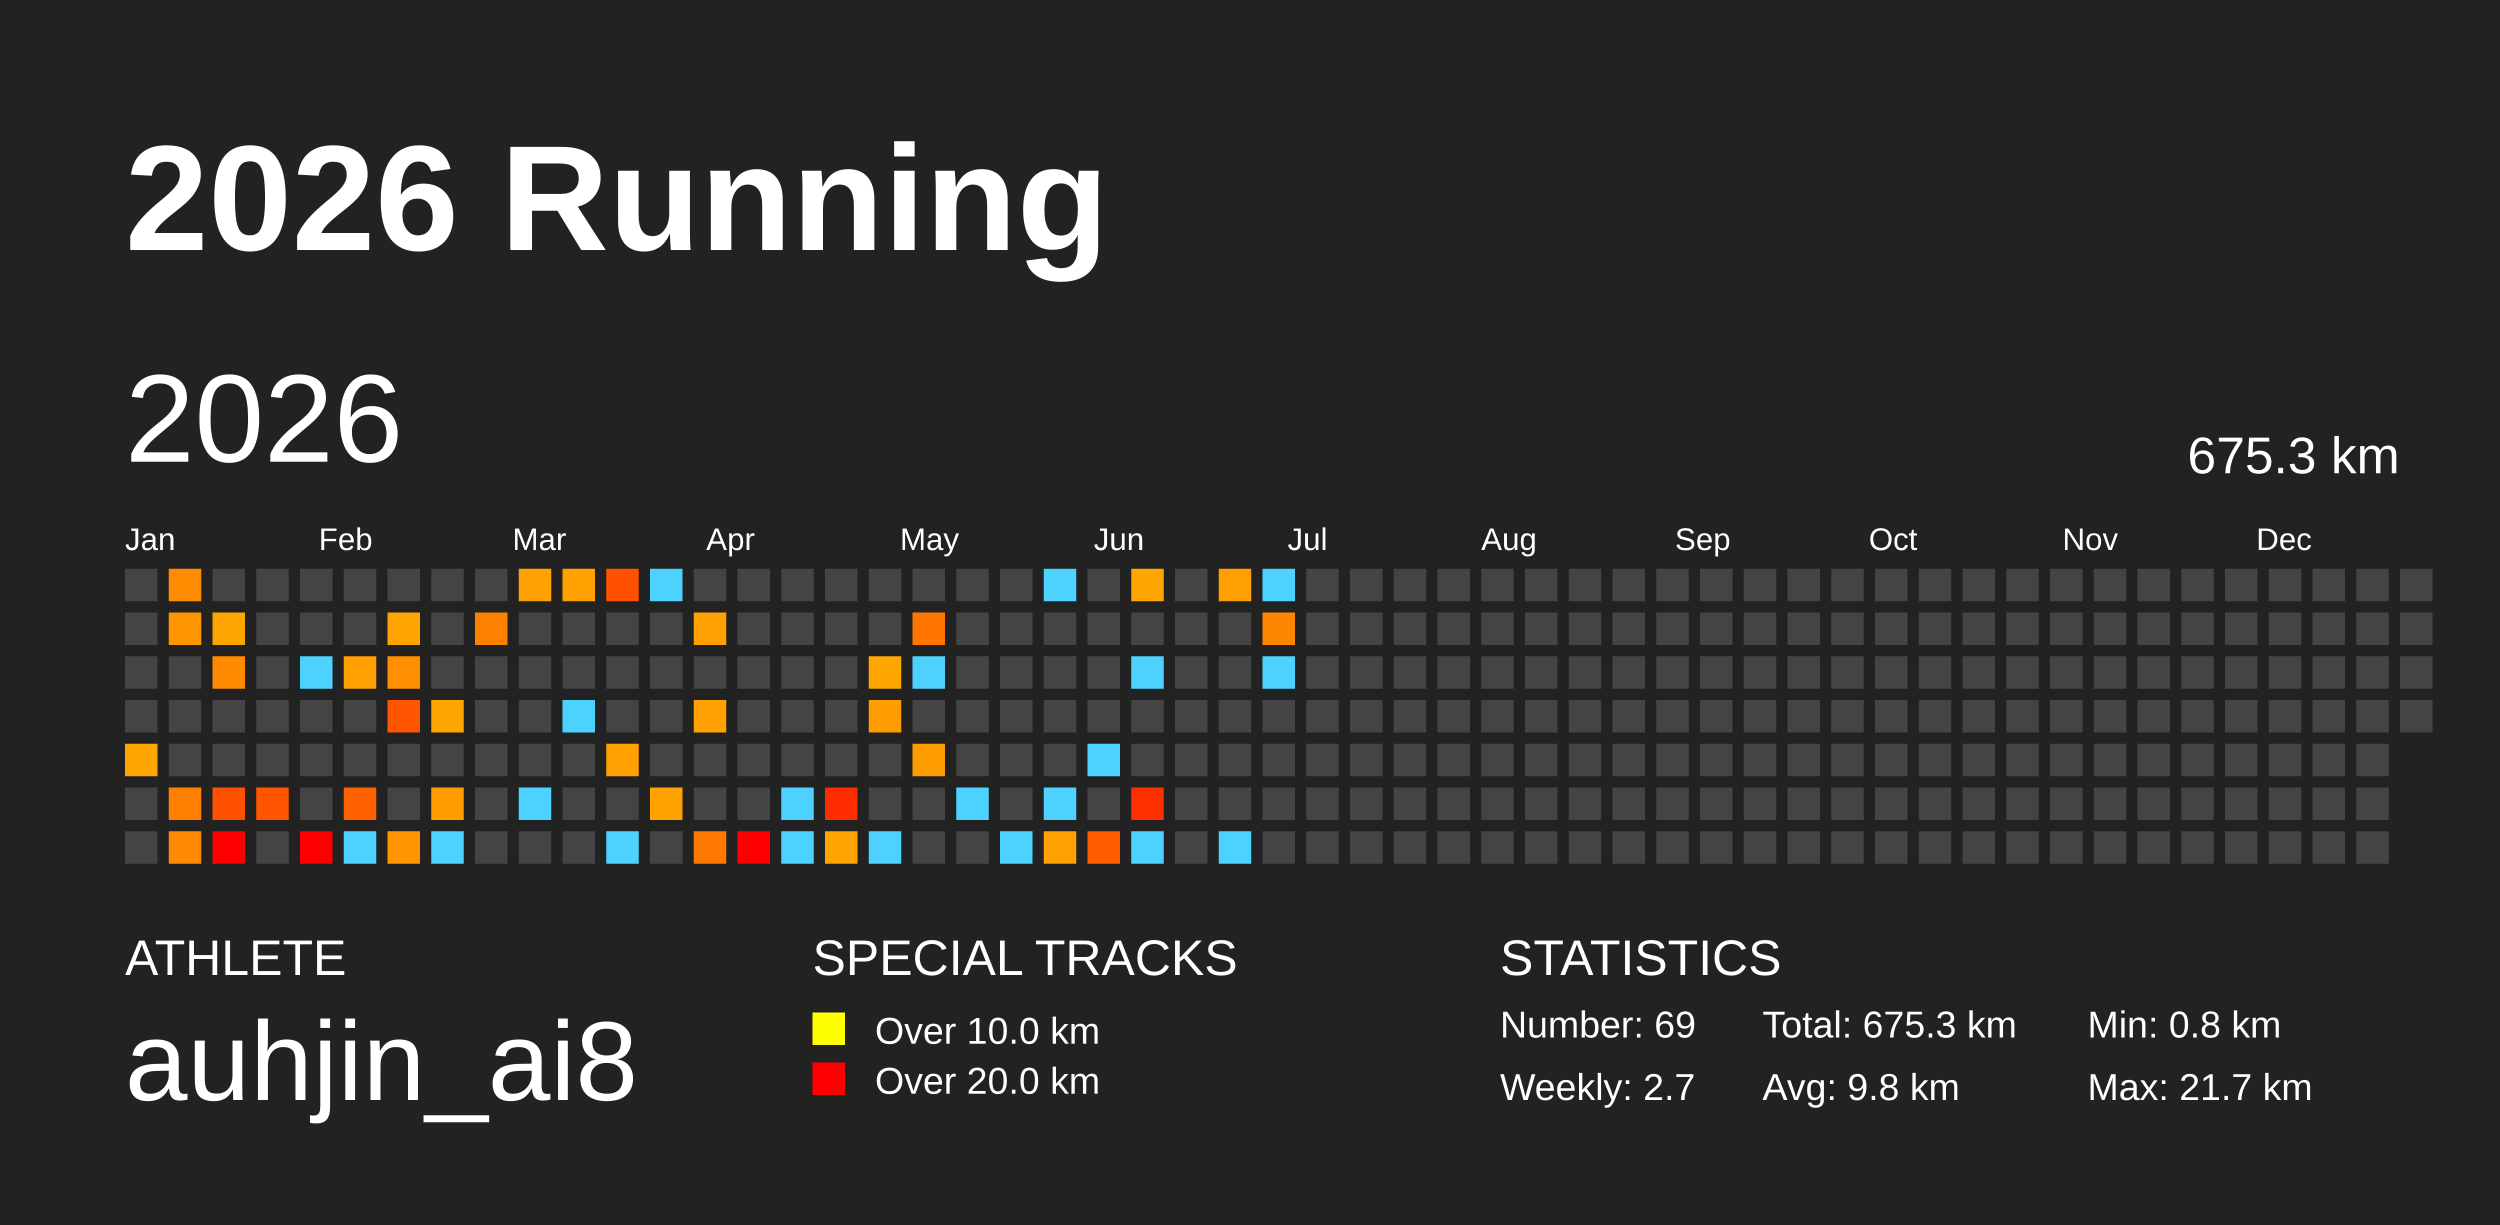
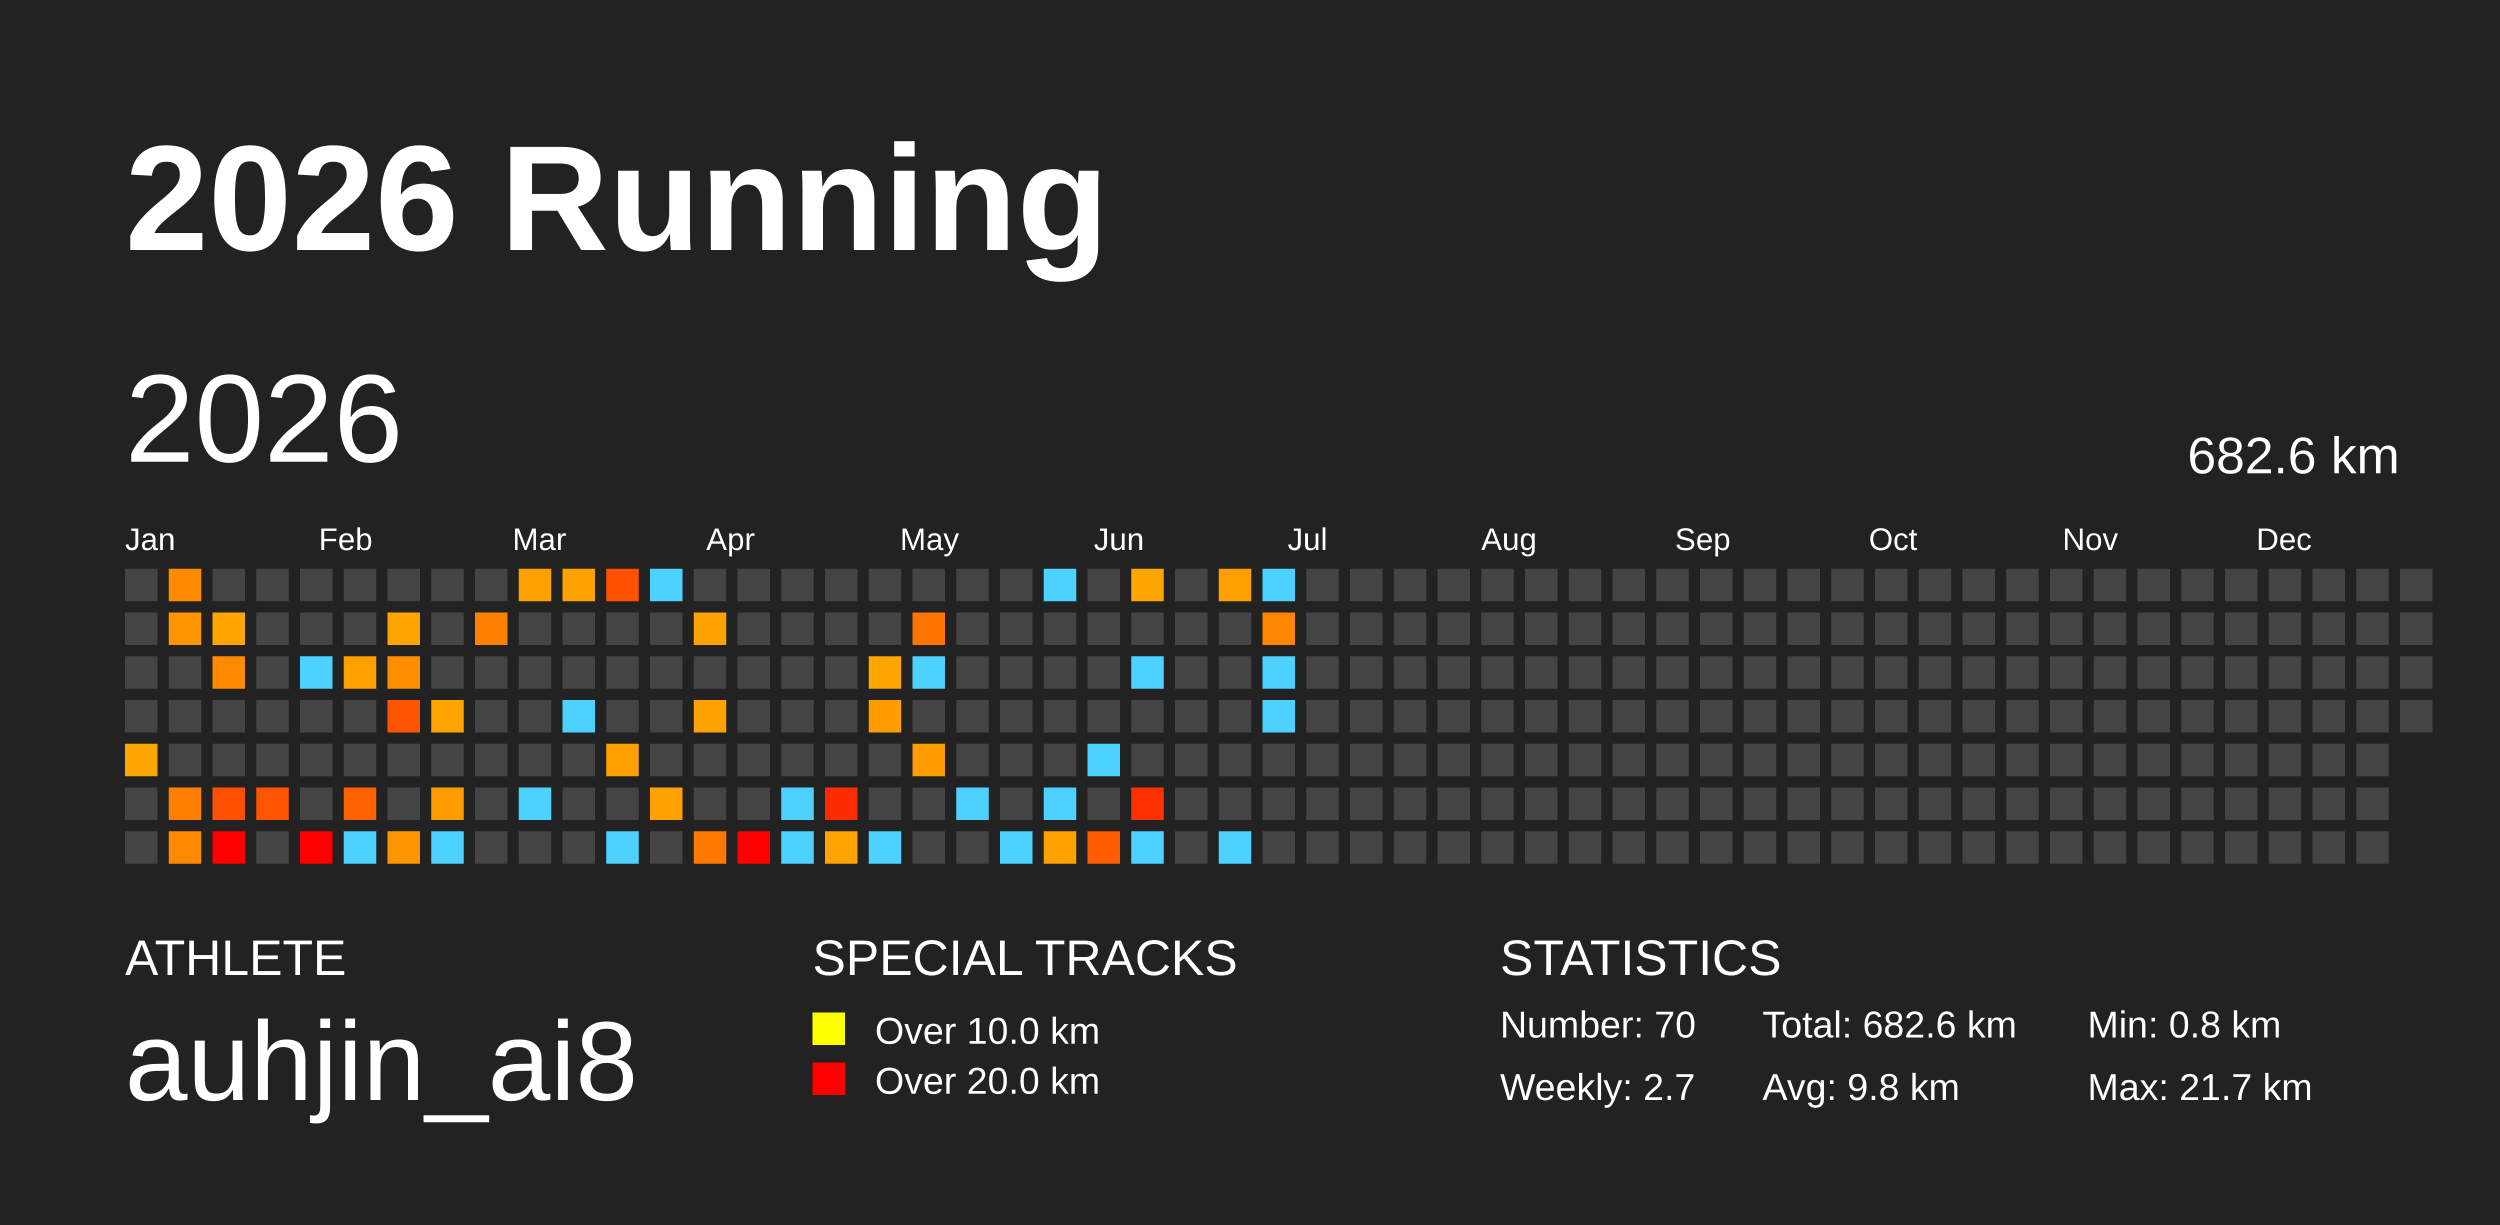
<svg xmlns="http://www.w3.org/2000/svg" baseProfile="full" height="98mm" version="1.1" viewBox="0,0,200,98" width="200mm">
  <defs />
  <rect fill="#222222" height="98" width="200" x="0" y="0" />
  <text fill="#FFFFFF" style="font-size:12px; font-family:Arial; font-weight:bold;" x="10" y="20">2026 Running</text>
  <text fill="#FFFFFF" style="font-size:4px; font-family:Arial" x="10" y="78">ATHLETE</text>
  <text fill="#FFFFFF" style="font-size:9px; font-family:Arial" x="10" y="88">auhjin_ai8</text>
  <text fill="#FFFFFF" style="font-size:4px; font-family:Arial" x="65" y="78">SPECIAL TRACKS</text>
  <rect fill="yellow" height="2.6" width="2.6" x="65" y="81" />
  <text fill="#FFFFFF" style="font-size:3px; font-family:Arial" x="70" y="83.5">Over 10.0 km</text>
  <rect fill="red" height="2.6" width="2.6" x="65" y="85" />
  <text fill="#FFFFFF" style="font-size:3px; font-family:Arial" x="70" y="87.5">Over 20.0 km</text>
  <text fill="#FFFFFF" style="font-size:4px; font-family:Arial" x="120" y="78">STATISTICS</text>
-   <text fill="#FFFFFF" style="font-size:3px; font-family:Arial" x="120" y="83">Number: 69</text>
+   <text fill="#FFFFFF" style="font-size:3px; font-family:Arial" x="120" y="83">Number: 70</text>
  <text fill="#FFFFFF" style="font-size:3px; font-family:Arial" x="120" y="88">Weekly: 2.7</text>
-   <text fill="#FFFFFF" style="font-size:3px; font-family:Arial" x="141" y="83">Total: 675.3 km</text>
+   <text fill="#FFFFFF" style="font-size:3px; font-family:Arial" x="141" y="83">Total: 682.6 km</text>
  <text fill="#FFFFFF" style="font-size:3px; font-family:Arial" x="141" y="88">Avg: 9.8 km</text>
  <text fill="#FFFFFF" style="font-size:3px; font-family:Arial" x="167" y="83">Min: 0.8 km</text>
  <text fill="#FFFFFF" style="font-size:3px; font-family:Arial" x="167" y="88">Max: 21.7 km</text>
  <text dominant-baseline="hanging" fill="#FFFFFF" style="font-size:10.0px; font-family:Arial;" x="10" y="30">2026</text>
-   <text dominant-baseline="hanging" fill="#FFFFFF" style="font-size:4.125px; font-family:Arial;" x="175" y="35">675.3 km</text>
+   <text dominant-baseline="hanging" fill="#FFFFFF" style="font-size:4.125px; font-family:Arial;" x="175" y="35">682.6 km</text>
  <text fill="#FFFFFF" style="font-size:2.5px; font-family:Arial" x="10.0" y="44">Jan</text>
  <text fill="#FFFFFF" style="font-size:2.5px; font-family:Arial" x="25.5" y="44">Feb</text>
  <text fill="#FFFFFF" style="font-size:2.5px; font-family:Arial" x="41.0" y="44">Mar</text>
  <text fill="#FFFFFF" style="font-size:2.5px; font-family:Arial" x="56.5" y="44">Apr</text>
  <text fill="#FFFFFF" style="font-size:2.5px; font-family:Arial" x="72.0" y="44">May</text>
  <text fill="#FFFFFF" style="font-size:2.5px; font-family:Arial" x="87.5" y="44">Jun</text>
  <text fill="#FFFFFF" style="font-size:2.5px; font-family:Arial" x="103.0" y="44">Jul</text>
  <text fill="#FFFFFF" style="font-size:2.5px; font-family:Arial" x="118.5" y="44">Aug</text>
  <text fill="#FFFFFF" style="font-size:2.5px; font-family:Arial" x="134.0" y="44">Sep</text>
  <text fill="#FFFFFF" style="font-size:2.5px; font-family:Arial" x="149.5" y="44">Oct</text>
  <text fill="#FFFFFF" style="font-size:2.5px; font-family:Arial" x="165.0" y="44">Nov</text>
  <text fill="#FFFFFF" style="font-size:2.5px; font-family:Arial" x="180.5" y="44">Dec</text>
  <rect fill="#444444" height="2.6" width="2.6" x="10.0" y="45.5" />
  <rect fill="#444444" height="2.6" width="2.6" x="10.0" y="49.0" />
  <rect fill="#444444" height="2.6" width="2.6" x="10.0" y="52.5" />
  <rect fill="#444444" height="2.6" width="2.6" x="10.0" y="56.0" />
  <rect fill="#ffa600" height="2.6" width="2.6" x="10.0" y="59.5" />
  <rect fill="#444444" height="2.6" width="2.6" x="10.0" y="63.0" />
  <rect fill="#444444" height="2.6" width="2.6" x="10.0" y="66.5" />
  <rect fill="#ff8b00" height="2.6" width="2.6" x="13.5" y="45.5" />
  <rect fill="#ff9600" height="2.6" width="2.6" x="13.5" y="49.0" />
  <rect fill="#444444" height="2.6" width="2.6" x="13.5" y="52.5" />
  <rect fill="#444444" height="2.6" width="2.6" x="13.5" y="56.0" />
  <rect fill="#444444" height="2.6" width="2.6" x="13.5" y="59.5" />
  <rect fill="#ff8000" height="2.6" width="2.6" x="13.5" y="63.0" />
  <rect fill="#ff8900" height="2.6" width="2.6" x="13.5" y="66.5" />
  <rect fill="#444444" height="2.6" width="2.6" x="17.0" y="45.5" />
  <rect fill="#ffa500" height="2.6" width="2.6" x="17.0" y="49.0" />
  <rect fill="#ff8a00" height="2.6" width="2.6" x="17.0" y="52.5" />
  <rect fill="#444444" height="2.6" width="2.6" x="17.0" y="56.0" />
  <rect fill="#444444" height="2.6" width="2.6" x="17.0" y="59.5" />
  <rect fill="#ff5000" height="2.6" width="2.6" x="17.0" y="63.0" />
  <rect fill="red" height="2.6" width="2.6" x="17.0" y="66.5" />
  <rect fill="#444444" height="2.6" width="2.6" x="20.5" y="45.5" />
  <rect fill="#444444" height="2.6" width="2.6" x="20.5" y="49.0" />
  <rect fill="#444444" height="2.6" width="2.6" x="20.5" y="52.5" />
  <rect fill="#444444" height="2.6" width="2.6" x="20.5" y="56.0" />
  <rect fill="#444444" height="2.6" width="2.6" x="20.5" y="59.5" />
  <rect fill="#ff5500" height="2.6" width="2.6" x="20.5" y="63.0" />
  <rect fill="#444444" height="2.6" width="2.6" x="20.5" y="66.5" />
  <rect fill="#444444" height="2.6" width="2.6" x="24.0" y="45.5" />
  <rect fill="#444444" height="2.6" width="2.6" x="24.0" y="49.0" />
  <rect fill="#4dd2ff" height="2.6" width="2.6" x="24.0" y="52.5" />
  <rect fill="#444444" height="2.6" width="2.6" x="24.0" y="56.0" />
  <rect fill="#444444" height="2.6" width="2.6" x="24.0" y="59.5" />
  <rect fill="#444444" height="2.6" width="2.6" x="24.0" y="63.0" />
  <rect fill="red" height="2.6" width="2.6" x="24.0" y="66.5" />
  <rect fill="#444444" height="2.6" width="2.6" x="27.5" y="45.5" />
  <rect fill="#444444" height="2.6" width="2.6" x="27.5" y="49.0" />
  <rect fill="#ffa000" height="2.6" width="2.6" x="27.5" y="52.5" />
  <rect fill="#444444" height="2.6" width="2.6" x="27.5" y="56.0" />
  <rect fill="#444444" height="2.6" width="2.6" x="27.5" y="59.5" />
  <rect fill="#ff6000" height="2.6" width="2.6" x="27.5" y="63.0" />
  <rect fill="#4dd2ff" height="2.6" width="2.6" x="27.5" y="66.5" />
  <rect fill="#444444" height="2.6" width="2.6" x="31.0" y="45.5" />
  <rect fill="#ffa400" height="2.6" width="2.6" x="31.0" y="49.0" />
  <rect fill="#ff8f00" height="2.6" width="2.6" x="31.0" y="52.5" />
  <rect fill="#ff5500" height="2.6" width="2.6" x="31.0" y="56.0" />
  <rect fill="#444444" height="2.6" width="2.6" x="31.0" y="59.5" />
  <rect fill="#444444" height="2.6" width="2.6" x="31.0" y="63.0" />
  <rect fill="#ff9600" height="2.6" width="2.6" x="31.0" y="66.5" />
  <rect fill="#444444" height="2.6" width="2.6" x="34.5" y="45.5" />
  <rect fill="#444444" height="2.6" width="2.6" x="34.5" y="49.0" />
  <rect fill="#444444" height="2.6" width="2.6" x="34.5" y="52.5" />
  <rect fill="#ffa500" height="2.6" width="2.6" x="34.5" y="56.0" />
  <rect fill="#444444" height="2.6" width="2.6" x="34.5" y="59.5" />
  <rect fill="#ff9d00" height="2.6" width="2.6" x="34.5" y="63.0" />
  <rect fill="#4dd2ff" height="2.6" width="2.6" x="34.5" y="66.5" />
  <rect fill="#444444" height="2.6" width="2.6" x="38.0" y="45.5" />
  <rect fill="#ff8100" height="2.6" width="2.6" x="38.0" y="49.0" />
  <rect fill="#444444" height="2.6" width="2.6" x="38.0" y="52.5" />
  <rect fill="#444444" height="2.6" width="2.6" x="38.0" y="56.0" />
  <rect fill="#444444" height="2.6" width="2.6" x="38.0" y="59.5" />
  <rect fill="#444444" height="2.6" width="2.6" x="38.0" y="63.0" />
  <rect fill="#444444" height="2.6" width="2.6" x="38.0" y="66.5" />
  <rect fill="#ffa100" height="2.6" width="2.6" x="41.5" y="45.5" />
  <rect fill="#444444" height="2.6" width="2.6" x="41.5" y="49.0" />
  <rect fill="#444444" height="2.6" width="2.6" x="41.5" y="52.5" />
  <rect fill="#444444" height="2.6" width="2.6" x="41.5" y="56.0" />
  <rect fill="#444444" height="2.6" width="2.6" x="41.5" y="59.5" />
  <rect fill="#4dd2ff" height="2.6" width="2.6" x="41.5" y="63.0" />
  <rect fill="#444444" height="2.6" width="2.6" x="41.5" y="66.5" />
  <rect fill="#ffa200" height="2.6" width="2.6" x="45.0" y="45.5" />
  <rect fill="#444444" height="2.6" width="2.6" x="45.0" y="49.0" />
  <rect fill="#444444" height="2.6" width="2.6" x="45.0" y="52.5" />
  <rect fill="#4dd2ff" height="2.6" width="2.6" x="45.0" y="56.0" />
  <rect fill="#444444" height="2.6" width="2.6" x="45.0" y="59.5" />
  <rect fill="#444444" height="2.6" width="2.6" x="45.0" y="63.0" />
  <rect fill="#444444" height="2.6" width="2.6" x="45.0" y="66.5" />
  <rect fill="#ff5100" height="2.6" width="2.6" x="48.5" y="45.5" />
  <rect fill="#444444" height="2.6" width="2.6" x="48.5" y="49.0" />
  <rect fill="#444444" height="2.6" width="2.6" x="48.5" y="52.5" />
  <rect fill="#444444" height="2.6" width="2.6" x="48.5" y="56.0" />
  <rect fill="#ffa000" height="2.6" width="2.6" x="48.5" y="59.5" />
  <rect fill="#444444" height="2.6" width="2.6" x="48.5" y="63.0" />
  <rect fill="#4dd2ff" height="2.6" width="2.6" x="48.5" y="66.5" />
  <rect fill="#4dd2ff" height="2.6" width="2.6" x="52.0" y="45.5" />
  <rect fill="#444444" height="2.6" width="2.6" x="52.0" y="49.0" />
  <rect fill="#444444" height="2.6" width="2.6" x="52.0" y="52.5" />
  <rect fill="#444444" height="2.6" width="2.6" x="52.0" y="56.0" />
  <rect fill="#444444" height="2.6" width="2.6" x="52.0" y="59.5" />
  <rect fill="#ffa200" height="2.6" width="2.6" x="52.0" y="63.0" />
  <rect fill="#444444" height="2.6" width="2.6" x="52.0" y="66.5" />
  <rect fill="#444444" height="2.6" width="2.6" x="55.5" y="45.5" />
  <rect fill="#ffa100" height="2.6" width="2.6" x="55.5" y="49.0" />
  <rect fill="#444444" height="2.6" width="2.6" x="55.5" y="52.5" />
  <rect fill="#ffa100" height="2.6" width="2.6" x="55.5" y="56.0" />
  <rect fill="#444444" height="2.6" width="2.6" x="55.5" y="59.5" />
  <rect fill="#444444" height="2.6" width="2.6" x="55.5" y="63.0" />
  <rect fill="#ff7800" height="2.6" width="2.6" x="55.5" y="66.5" />
  <rect fill="#444444" height="2.6" width="2.6" x="59.0" y="45.5" />
  <rect fill="#444444" height="2.6" width="2.6" x="59.0" y="49.0" />
  <rect fill="#444444" height="2.6" width="2.6" x="59.0" y="52.5" />
  <rect fill="#444444" height="2.6" width="2.6" x="59.0" y="56.0" />
  <rect fill="#444444" height="2.6" width="2.6" x="59.0" y="59.5" />
  <rect fill="#444444" height="2.6" width="2.6" x="59.0" y="63.0" />
  <rect fill="red" height="2.6" width="2.6" x="59.0" y="66.5" />
  <rect fill="#444444" height="2.6" width="2.6" x="62.5" y="45.5" />
  <rect fill="#444444" height="2.6" width="2.6" x="62.5" y="49.0" />
  <rect fill="#444444" height="2.6" width="2.6" x="62.5" y="52.5" />
  <rect fill="#444444" height="2.6" width="2.6" x="62.5" y="56.0" />
  <rect fill="#444444" height="2.6" width="2.6" x="62.5" y="59.5" />
  <rect fill="#4dd2ff" height="2.6" width="2.6" x="62.5" y="63.0" />
  <rect fill="#4dd2ff" height="2.6" width="2.6" x="62.5" y="66.5" />
  <rect fill="#444444" height="2.6" width="2.6" x="66.0" y="45.5" />
  <rect fill="#444444" height="2.6" width="2.6" x="66.0" y="49.0" />
  <rect fill="#444444" height="2.6" width="2.6" x="66.0" y="52.5" />
  <rect fill="#444444" height="2.6" width="2.6" x="66.0" y="56.0" />
  <rect fill="#444444" height="2.6" width="2.6" x="66.0" y="59.5" />
  <rect fill="#ff2c00" height="2.6" width="2.6" x="66.0" y="63.0" />
  <rect fill="#ffa400" height="2.6" width="2.6" x="66.0" y="66.5" />
  <rect fill="#444444" height="2.6" width="2.6" x="69.5" y="45.5" />
  <rect fill="#444444" height="2.6" width="2.6" x="69.5" y="49.0" />
  <rect fill="#ffa700" height="2.6" width="2.6" x="69.5" y="52.5" />
  <rect fill="#ff9c00" height="2.6" width="2.6" x="69.5" y="56.0" />
  <rect fill="#444444" height="2.6" width="2.6" x="69.5" y="59.5" />
  <rect fill="#444444" height="2.6" width="2.6" x="69.5" y="63.0" />
  <rect fill="#4dd2ff" height="2.6" width="2.6" x="69.5" y="66.5" />
  <rect fill="#444444" height="2.6" width="2.6" x="73.0" y="45.5" />
  <rect fill="#ff7500" height="2.6" width="2.6" x="73.0" y="49.0" />
  <rect fill="#4dd2ff" height="2.6" width="2.6" x="73.0" y="52.5" />
  <rect fill="#444444" height="2.6" width="2.6" x="73.0" y="56.0" />
  <rect fill="#ff9c00" height="2.6" width="2.6" x="73.0" y="59.5" />
  <rect fill="#444444" height="2.6" width="2.6" x="73.0" y="63.0" />
  <rect fill="#444444" height="2.6" width="2.6" x="73.0" y="66.5" />
  <rect fill="#444444" height="2.6" width="2.6" x="76.5" y="45.5" />
  <rect fill="#444444" height="2.6" width="2.6" x="76.5" y="49.0" />
  <rect fill="#444444" height="2.6" width="2.6" x="76.5" y="52.5" />
  <rect fill="#444444" height="2.6" width="2.6" x="76.5" y="56.0" />
  <rect fill="#444444" height="2.6" width="2.6" x="76.5" y="59.5" />
  <rect fill="#4dd2ff" height="2.6" width="2.6" x="76.5" y="63.0" />
  <rect fill="#444444" height="2.6" width="2.6" x="76.5" y="66.5" />
  <rect fill="#444444" height="2.6" width="2.6" x="80.0" y="45.5" />
  <rect fill="#444444" height="2.6" width="2.6" x="80.0" y="49.0" />
  <rect fill="#444444" height="2.6" width="2.6" x="80.0" y="52.5" />
  <rect fill="#444444" height="2.6" width="2.6" x="80.0" y="56.0" />
  <rect fill="#444444" height="2.6" width="2.6" x="80.0" y="59.5" />
  <rect fill="#444444" height="2.6" width="2.6" x="80.0" y="63.0" />
  <rect fill="#4dd2ff" height="2.6" width="2.6" x="80.0" y="66.5" />
  <rect fill="#4dd2ff" height="2.6" width="2.6" x="83.5" y="45.5" />
  <rect fill="#444444" height="2.6" width="2.6" x="83.5" y="49.0" />
  <rect fill="#444444" height="2.6" width="2.6" x="83.5" y="52.5" />
  <rect fill="#444444" height="2.6" width="2.6" x="83.5" y="56.0" />
  <rect fill="#444444" height="2.6" width="2.6" x="83.5" y="59.5" />
  <rect fill="#4dd2ff" height="2.6" width="2.6" x="83.5" y="63.0" />
  <rect fill="#ffa100" height="2.6" width="2.6" x="83.5" y="66.5" />
  <rect fill="#444444" height="2.6" width="2.6" x="87.0" y="45.5" />
  <rect fill="#444444" height="2.6" width="2.6" x="87.0" y="49.0" />
  <rect fill="#444444" height="2.6" width="2.6" x="87.0" y="52.5" />
  <rect fill="#444444" height="2.6" width="2.6" x="87.0" y="56.0" />
  <rect fill="#4dd2ff" height="2.6" width="2.6" x="87.0" y="59.5" />
  <rect fill="#444444" height="2.6" width="2.6" x="87.0" y="63.0" />
  <rect fill="#ff5d00" height="2.6" width="2.6" x="87.0" y="66.5" />
  <rect fill="#ffa600" height="2.6" width="2.6" x="90.5" y="45.5" />
  <rect fill="#444444" height="2.6" width="2.6" x="90.5" y="49.0" />
  <rect fill="#4dd2ff" height="2.6" width="2.6" x="90.5" y="52.5" />
  <rect fill="#444444" height="2.6" width="2.6" x="90.5" y="56.0" />
  <rect fill="#444444" height="2.6" width="2.6" x="90.5" y="59.5" />
  <rect fill="#ff3000" height="2.6" width="2.6" x="90.5" y="63.0" />
  <rect fill="#4dd2ff" height="2.6" width="2.6" x="90.5" y="66.5" />
  <rect fill="#444444" height="2.6" width="2.6" x="94.0" y="45.5" />
  <rect fill="#444444" height="2.6" width="2.6" x="94.0" y="49.0" />
  <rect fill="#444444" height="2.6" width="2.6" x="94.0" y="52.5" />
  <rect fill="#444444" height="2.6" width="2.6" x="94.0" y="56.0" />
  <rect fill="#444444" height="2.6" width="2.6" x="94.0" y="59.5" />
  <rect fill="#444444" height="2.6" width="2.6" x="94.0" y="63.0" />
  <rect fill="#444444" height="2.6" width="2.6" x="94.0" y="66.5" />
  <rect fill="#ffa000" height="2.6" width="2.6" x="97.5" y="45.5" />
  <rect fill="#444444" height="2.6" width="2.6" x="97.5" y="49.0" />
  <rect fill="#444444" height="2.6" width="2.6" x="97.5" y="52.5" />
  <rect fill="#444444" height="2.6" width="2.6" x="97.5" y="56.0" />
  <rect fill="#444444" height="2.6" width="2.6" x="97.5" y="59.5" />
  <rect fill="#444444" height="2.6" width="2.6" x="97.5" y="63.0" />
  <rect fill="#4dd2ff" height="2.6" width="2.6" x="97.5" y="66.5" />
  <rect fill="#4dd2ff" height="2.6" width="2.6" x="101.0" y="45.5" />
  <rect fill="#ff8600" height="2.6" width="2.6" x="101.0" y="49.0" />
  <rect fill="#4dd2ff" height="2.6" width="2.6" x="101.0" y="52.5" />
-   <rect fill="#444444" height="2.6" width="2.6" x="101.0" y="56.0" />
+   <rect fill="#4dd2ff" height="2.6" width="2.6" x="101.0" y="56.0" />
  <rect fill="#444444" height="2.6" width="2.6" x="101.0" y="59.5" />
  <rect fill="#444444" height="2.6" width="2.6" x="101.0" y="63.0" />
  <rect fill="#444444" height="2.6" width="2.6" x="101.0" y="66.5" />
  <rect fill="#444444" height="2.6" width="2.6" x="104.5" y="45.5" />
  <rect fill="#444444" height="2.6" width="2.6" x="104.5" y="49.0" />
  <rect fill="#444444" height="2.6" width="2.6" x="104.5" y="52.5" />
  <rect fill="#444444" height="2.6" width="2.6" x="104.5" y="56.0" />
  <rect fill="#444444" height="2.6" width="2.6" x="104.5" y="59.5" />
  <rect fill="#444444" height="2.6" width="2.6" x="104.5" y="63.0" />
  <rect fill="#444444" height="2.6" width="2.6" x="104.5" y="66.5" />
  <rect fill="#444444" height="2.6" width="2.6" x="108.0" y="45.5" />
  <rect fill="#444444" height="2.6" width="2.6" x="108.0" y="49.0" />
  <rect fill="#444444" height="2.6" width="2.6" x="108.0" y="52.5" />
  <rect fill="#444444" height="2.6" width="2.6" x="108.0" y="56.0" />
  <rect fill="#444444" height="2.6" width="2.6" x="108.0" y="59.5" />
  <rect fill="#444444" height="2.6" width="2.6" x="108.0" y="63.0" />
  <rect fill="#444444" height="2.6" width="2.6" x="108.0" y="66.5" />
  <rect fill="#444444" height="2.6" width="2.6" x="111.5" y="45.5" />
  <rect fill="#444444" height="2.6" width="2.6" x="111.5" y="49.0" />
  <rect fill="#444444" height="2.6" width="2.6" x="111.5" y="52.5" />
  <rect fill="#444444" height="2.6" width="2.6" x="111.5" y="56.0" />
  <rect fill="#444444" height="2.6" width="2.6" x="111.5" y="59.5" />
  <rect fill="#444444" height="2.6" width="2.6" x="111.5" y="63.0" />
  <rect fill="#444444" height="2.6" width="2.6" x="111.5" y="66.5" />
  <rect fill="#444444" height="2.6" width="2.6" x="115.0" y="45.5" />
  <rect fill="#444444" height="2.6" width="2.6" x="115.0" y="49.0" />
  <rect fill="#444444" height="2.6" width="2.6" x="115.0" y="52.5" />
  <rect fill="#444444" height="2.6" width="2.6" x="115.0" y="56.0" />
  <rect fill="#444444" height="2.6" width="2.6" x="115.0" y="59.5" />
  <rect fill="#444444" height="2.6" width="2.6" x="115.0" y="63.0" />
  <rect fill="#444444" height="2.6" width="2.6" x="115.0" y="66.5" />
  <rect fill="#444444" height="2.6" width="2.6" x="118.5" y="45.5" />
  <rect fill="#444444" height="2.6" width="2.6" x="118.5" y="49.0" />
  <rect fill="#444444" height="2.6" width="2.6" x="118.5" y="52.5" />
  <rect fill="#444444" height="2.6" width="2.6" x="118.5" y="56.0" />
  <rect fill="#444444" height="2.6" width="2.6" x="118.5" y="59.5" />
  <rect fill="#444444" height="2.6" width="2.6" x="118.5" y="63.0" />
  <rect fill="#444444" height="2.6" width="2.6" x="118.5" y="66.5" />
  <rect fill="#444444" height="2.6" width="2.6" x="122.0" y="45.5" />
  <rect fill="#444444" height="2.6" width="2.6" x="122.0" y="49.0" />
  <rect fill="#444444" height="2.6" width="2.6" x="122.0" y="52.5" />
  <rect fill="#444444" height="2.6" width="2.6" x="122.0" y="56.0" />
  <rect fill="#444444" height="2.6" width="2.6" x="122.0" y="59.5" />
  <rect fill="#444444" height="2.6" width="2.6" x="122.0" y="63.0" />
  <rect fill="#444444" height="2.6" width="2.6" x="122.0" y="66.5" />
  <rect fill="#444444" height="2.6" width="2.6" x="125.5" y="45.5" />
  <rect fill="#444444" height="2.6" width="2.6" x="125.5" y="49.0" />
  <rect fill="#444444" height="2.6" width="2.6" x="125.5" y="52.5" />
  <rect fill="#444444" height="2.6" width="2.6" x="125.5" y="56.0" />
  <rect fill="#444444" height="2.6" width="2.6" x="125.5" y="59.5" />
  <rect fill="#444444" height="2.6" width="2.6" x="125.5" y="63.0" />
  <rect fill="#444444" height="2.6" width="2.6" x="125.5" y="66.5" />
  <rect fill="#444444" height="2.6" width="2.6" x="129.0" y="45.5" />
  <rect fill="#444444" height="2.6" width="2.6" x="129.0" y="49.0" />
  <rect fill="#444444" height="2.6" width="2.6" x="129.0" y="52.5" />
  <rect fill="#444444" height="2.6" width="2.6" x="129.0" y="56.0" />
  <rect fill="#444444" height="2.6" width="2.6" x="129.0" y="59.5" />
  <rect fill="#444444" height="2.6" width="2.6" x="129.0" y="63.0" />
  <rect fill="#444444" height="2.6" width="2.6" x="129.0" y="66.5" />
  <rect fill="#444444" height="2.6" width="2.6" x="132.5" y="45.5" />
  <rect fill="#444444" height="2.6" width="2.6" x="132.5" y="49.0" />
  <rect fill="#444444" height="2.6" width="2.6" x="132.5" y="52.5" />
  <rect fill="#444444" height="2.6" width="2.6" x="132.5" y="56.0" />
  <rect fill="#444444" height="2.6" width="2.6" x="132.5" y="59.5" />
  <rect fill="#444444" height="2.6" width="2.6" x="132.5" y="63.0" />
  <rect fill="#444444" height="2.6" width="2.6" x="132.5" y="66.5" />
  <rect fill="#444444" height="2.6" width="2.6" x="136.0" y="45.5" />
  <rect fill="#444444" height="2.6" width="2.6" x="136.0" y="49.0" />
  <rect fill="#444444" height="2.6" width="2.6" x="136.0" y="52.5" />
  <rect fill="#444444" height="2.6" width="2.6" x="136.0" y="56.0" />
  <rect fill="#444444" height="2.6" width="2.6" x="136.0" y="59.5" />
  <rect fill="#444444" height="2.6" width="2.6" x="136.0" y="63.0" />
  <rect fill="#444444" height="2.6" width="2.6" x="136.0" y="66.5" />
  <rect fill="#444444" height="2.6" width="2.6" x="139.5" y="45.5" />
  <rect fill="#444444" height="2.6" width="2.6" x="139.5" y="49.0" />
  <rect fill="#444444" height="2.6" width="2.6" x="139.5" y="52.5" />
  <rect fill="#444444" height="2.6" width="2.6" x="139.5" y="56.0" />
  <rect fill="#444444" height="2.6" width="2.6" x="139.5" y="59.5" />
  <rect fill="#444444" height="2.6" width="2.6" x="139.5" y="63.0" />
  <rect fill="#444444" height="2.6" width="2.6" x="139.5" y="66.5" />
  <rect fill="#444444" height="2.6" width="2.6" x="143.0" y="45.5" />
  <rect fill="#444444" height="2.6" width="2.6" x="143.0" y="49.0" />
  <rect fill="#444444" height="2.6" width="2.6" x="143.0" y="52.5" />
  <rect fill="#444444" height="2.6" width="2.6" x="143.0" y="56.0" />
  <rect fill="#444444" height="2.6" width="2.6" x="143.0" y="59.5" />
  <rect fill="#444444" height="2.6" width="2.6" x="143.0" y="63.0" />
  <rect fill="#444444" height="2.6" width="2.6" x="143.0" y="66.5" />
  <rect fill="#444444" height="2.6" width="2.6" x="146.5" y="45.5" />
  <rect fill="#444444" height="2.6" width="2.6" x="146.5" y="49.0" />
  <rect fill="#444444" height="2.6" width="2.6" x="146.5" y="52.5" />
  <rect fill="#444444" height="2.6" width="2.6" x="146.5" y="56.0" />
  <rect fill="#444444" height="2.6" width="2.6" x="146.5" y="59.5" />
  <rect fill="#444444" height="2.6" width="2.6" x="146.5" y="63.0" />
  <rect fill="#444444" height="2.6" width="2.6" x="146.5" y="66.5" />
  <rect fill="#444444" height="2.6" width="2.6" x="150.0" y="45.5" />
  <rect fill="#444444" height="2.6" width="2.6" x="150.0" y="49.0" />
  <rect fill="#444444" height="2.6" width="2.6" x="150.0" y="52.5" />
  <rect fill="#444444" height="2.6" width="2.6" x="150.0" y="56.0" />
  <rect fill="#444444" height="2.6" width="2.6" x="150.0" y="59.5" />
  <rect fill="#444444" height="2.6" width="2.6" x="150.0" y="63.0" />
  <rect fill="#444444" height="2.6" width="2.6" x="150.0" y="66.5" />
  <rect fill="#444444" height="2.6" width="2.6" x="153.5" y="45.5" />
  <rect fill="#444444" height="2.6" width="2.6" x="153.5" y="49.0" />
  <rect fill="#444444" height="2.6" width="2.6" x="153.5" y="52.5" />
  <rect fill="#444444" height="2.6" width="2.6" x="153.5" y="56.0" />
  <rect fill="#444444" height="2.6" width="2.6" x="153.5" y="59.5" />
  <rect fill="#444444" height="2.6" width="2.6" x="153.5" y="63.0" />
  <rect fill="#444444" height="2.6" width="2.6" x="153.5" y="66.5" />
  <rect fill="#444444" height="2.6" width="2.6" x="157.0" y="45.5" />
  <rect fill="#444444" height="2.6" width="2.6" x="157.0" y="49.0" />
  <rect fill="#444444" height="2.6" width="2.6" x="157.0" y="52.5" />
  <rect fill="#444444" height="2.6" width="2.6" x="157.0" y="56.0" />
  <rect fill="#444444" height="2.6" width="2.6" x="157.0" y="59.5" />
  <rect fill="#444444" height="2.6" width="2.6" x="157.0" y="63.0" />
  <rect fill="#444444" height="2.6" width="2.6" x="157.0" y="66.5" />
  <rect fill="#444444" height="2.6" width="2.6" x="160.5" y="45.5" />
  <rect fill="#444444" height="2.6" width="2.6" x="160.5" y="49.0" />
  <rect fill="#444444" height="2.6" width="2.6" x="160.5" y="52.5" />
  <rect fill="#444444" height="2.6" width="2.6" x="160.5" y="56.0" />
  <rect fill="#444444" height="2.6" width="2.6" x="160.5" y="59.5" />
  <rect fill="#444444" height="2.6" width="2.6" x="160.5" y="63.0" />
  <rect fill="#444444" height="2.6" width="2.6" x="160.5" y="66.5" />
  <rect fill="#444444" height="2.6" width="2.6" x="164.0" y="45.5" />
  <rect fill="#444444" height="2.6" width="2.6" x="164.0" y="49.0" />
  <rect fill="#444444" height="2.6" width="2.6" x="164.0" y="52.5" />
  <rect fill="#444444" height="2.6" width="2.6" x="164.0" y="56.0" />
  <rect fill="#444444" height="2.6" width="2.6" x="164.0" y="59.5" />
  <rect fill="#444444" height="2.6" width="2.6" x="164.0" y="63.0" />
  <rect fill="#444444" height="2.6" width="2.6" x="164.0" y="66.5" />
  <rect fill="#444444" height="2.6" width="2.6" x="167.5" y="45.5" />
  <rect fill="#444444" height="2.6" width="2.6" x="167.5" y="49.0" />
  <rect fill="#444444" height="2.6" width="2.6" x="167.5" y="52.5" />
  <rect fill="#444444" height="2.6" width="2.6" x="167.5" y="56.0" />
  <rect fill="#444444" height="2.6" width="2.6" x="167.5" y="59.5" />
  <rect fill="#444444" height="2.6" width="2.6" x="167.5" y="63.0" />
  <rect fill="#444444" height="2.6" width="2.6" x="167.5" y="66.5" />
  <rect fill="#444444" height="2.6" width="2.6" x="171.0" y="45.5" />
  <rect fill="#444444" height="2.6" width="2.6" x="171.0" y="49.0" />
  <rect fill="#444444" height="2.6" width="2.6" x="171.0" y="52.5" />
  <rect fill="#444444" height="2.6" width="2.6" x="171.0" y="56.0" />
  <rect fill="#444444" height="2.6" width="2.6" x="171.0" y="59.5" />
  <rect fill="#444444" height="2.6" width="2.6" x="171.0" y="63.0" />
  <rect fill="#444444" height="2.6" width="2.6" x="171.0" y="66.5" />
  <rect fill="#444444" height="2.6" width="2.6" x="174.5" y="45.5" />
  <rect fill="#444444" height="2.6" width="2.6" x="174.5" y="49.0" />
  <rect fill="#444444" height="2.6" width="2.6" x="174.5" y="52.5" />
  <rect fill="#444444" height="2.6" width="2.6" x="174.5" y="56.0" />
  <rect fill="#444444" height="2.6" width="2.6" x="174.5" y="59.5" />
  <rect fill="#444444" height="2.6" width="2.6" x="174.5" y="63.0" />
  <rect fill="#444444" height="2.6" width="2.6" x="174.5" y="66.5" />
  <rect fill="#444444" height="2.6" width="2.6" x="178.0" y="45.5" />
  <rect fill="#444444" height="2.6" width="2.6" x="178.0" y="49.0" />
  <rect fill="#444444" height="2.6" width="2.6" x="178.0" y="52.5" />
  <rect fill="#444444" height="2.6" width="2.6" x="178.0" y="56.0" />
  <rect fill="#444444" height="2.6" width="2.6" x="178.0" y="59.5" />
  <rect fill="#444444" height="2.6" width="2.6" x="178.0" y="63.0" />
  <rect fill="#444444" height="2.6" width="2.6" x="178.0" y="66.5" />
  <rect fill="#444444" height="2.6" width="2.6" x="181.5" y="45.5" />
  <rect fill="#444444" height="2.6" width="2.6" x="181.5" y="49.0" />
  <rect fill="#444444" height="2.6" width="2.6" x="181.5" y="52.5" />
  <rect fill="#444444" height="2.6" width="2.6" x="181.5" y="56.0" />
  <rect fill="#444444" height="2.6" width="2.6" x="181.5" y="59.5" />
  <rect fill="#444444" height="2.6" width="2.6" x="181.5" y="63.0" />
  <rect fill="#444444" height="2.6" width="2.6" x="181.5" y="66.5" />
  <rect fill="#444444" height="2.6" width="2.6" x="185.0" y="45.5" />
  <rect fill="#444444" height="2.6" width="2.6" x="185.0" y="49.0" />
  <rect fill="#444444" height="2.6" width="2.6" x="185.0" y="52.5" />
  <rect fill="#444444" height="2.6" width="2.6" x="185.0" y="56.0" />
  <rect fill="#444444" height="2.6" width="2.6" x="185.0" y="59.5" />
  <rect fill="#444444" height="2.6" width="2.6" x="185.0" y="63.0" />
  <rect fill="#444444" height="2.6" width="2.6" x="185.0" y="66.5" />
  <rect fill="#444444" height="2.6" width="2.6" x="188.5" y="45.5" />
  <rect fill="#444444" height="2.6" width="2.6" x="188.5" y="49.0" />
  <rect fill="#444444" height="2.6" width="2.6" x="188.5" y="52.5" />
  <rect fill="#444444" height="2.6" width="2.6" x="188.5" y="56.0" />
  <rect fill="#444444" height="2.6" width="2.6" x="188.5" y="59.5" />
  <rect fill="#444444" height="2.6" width="2.6" x="188.5" y="63.0" />
  <rect fill="#444444" height="2.6" width="2.6" x="188.5" y="66.5" />
  <rect fill="#444444" height="2.6" width="2.6" x="192.0" y="45.5" />
  <rect fill="#444444" height="2.6" width="2.6" x="192.0" y="49.0" />
  <rect fill="#444444" height="2.6" width="2.6" x="192.0" y="52.5" />
  <rect fill="#444444" height="2.6" width="2.6" x="192.0" y="56.0" />
</svg>
